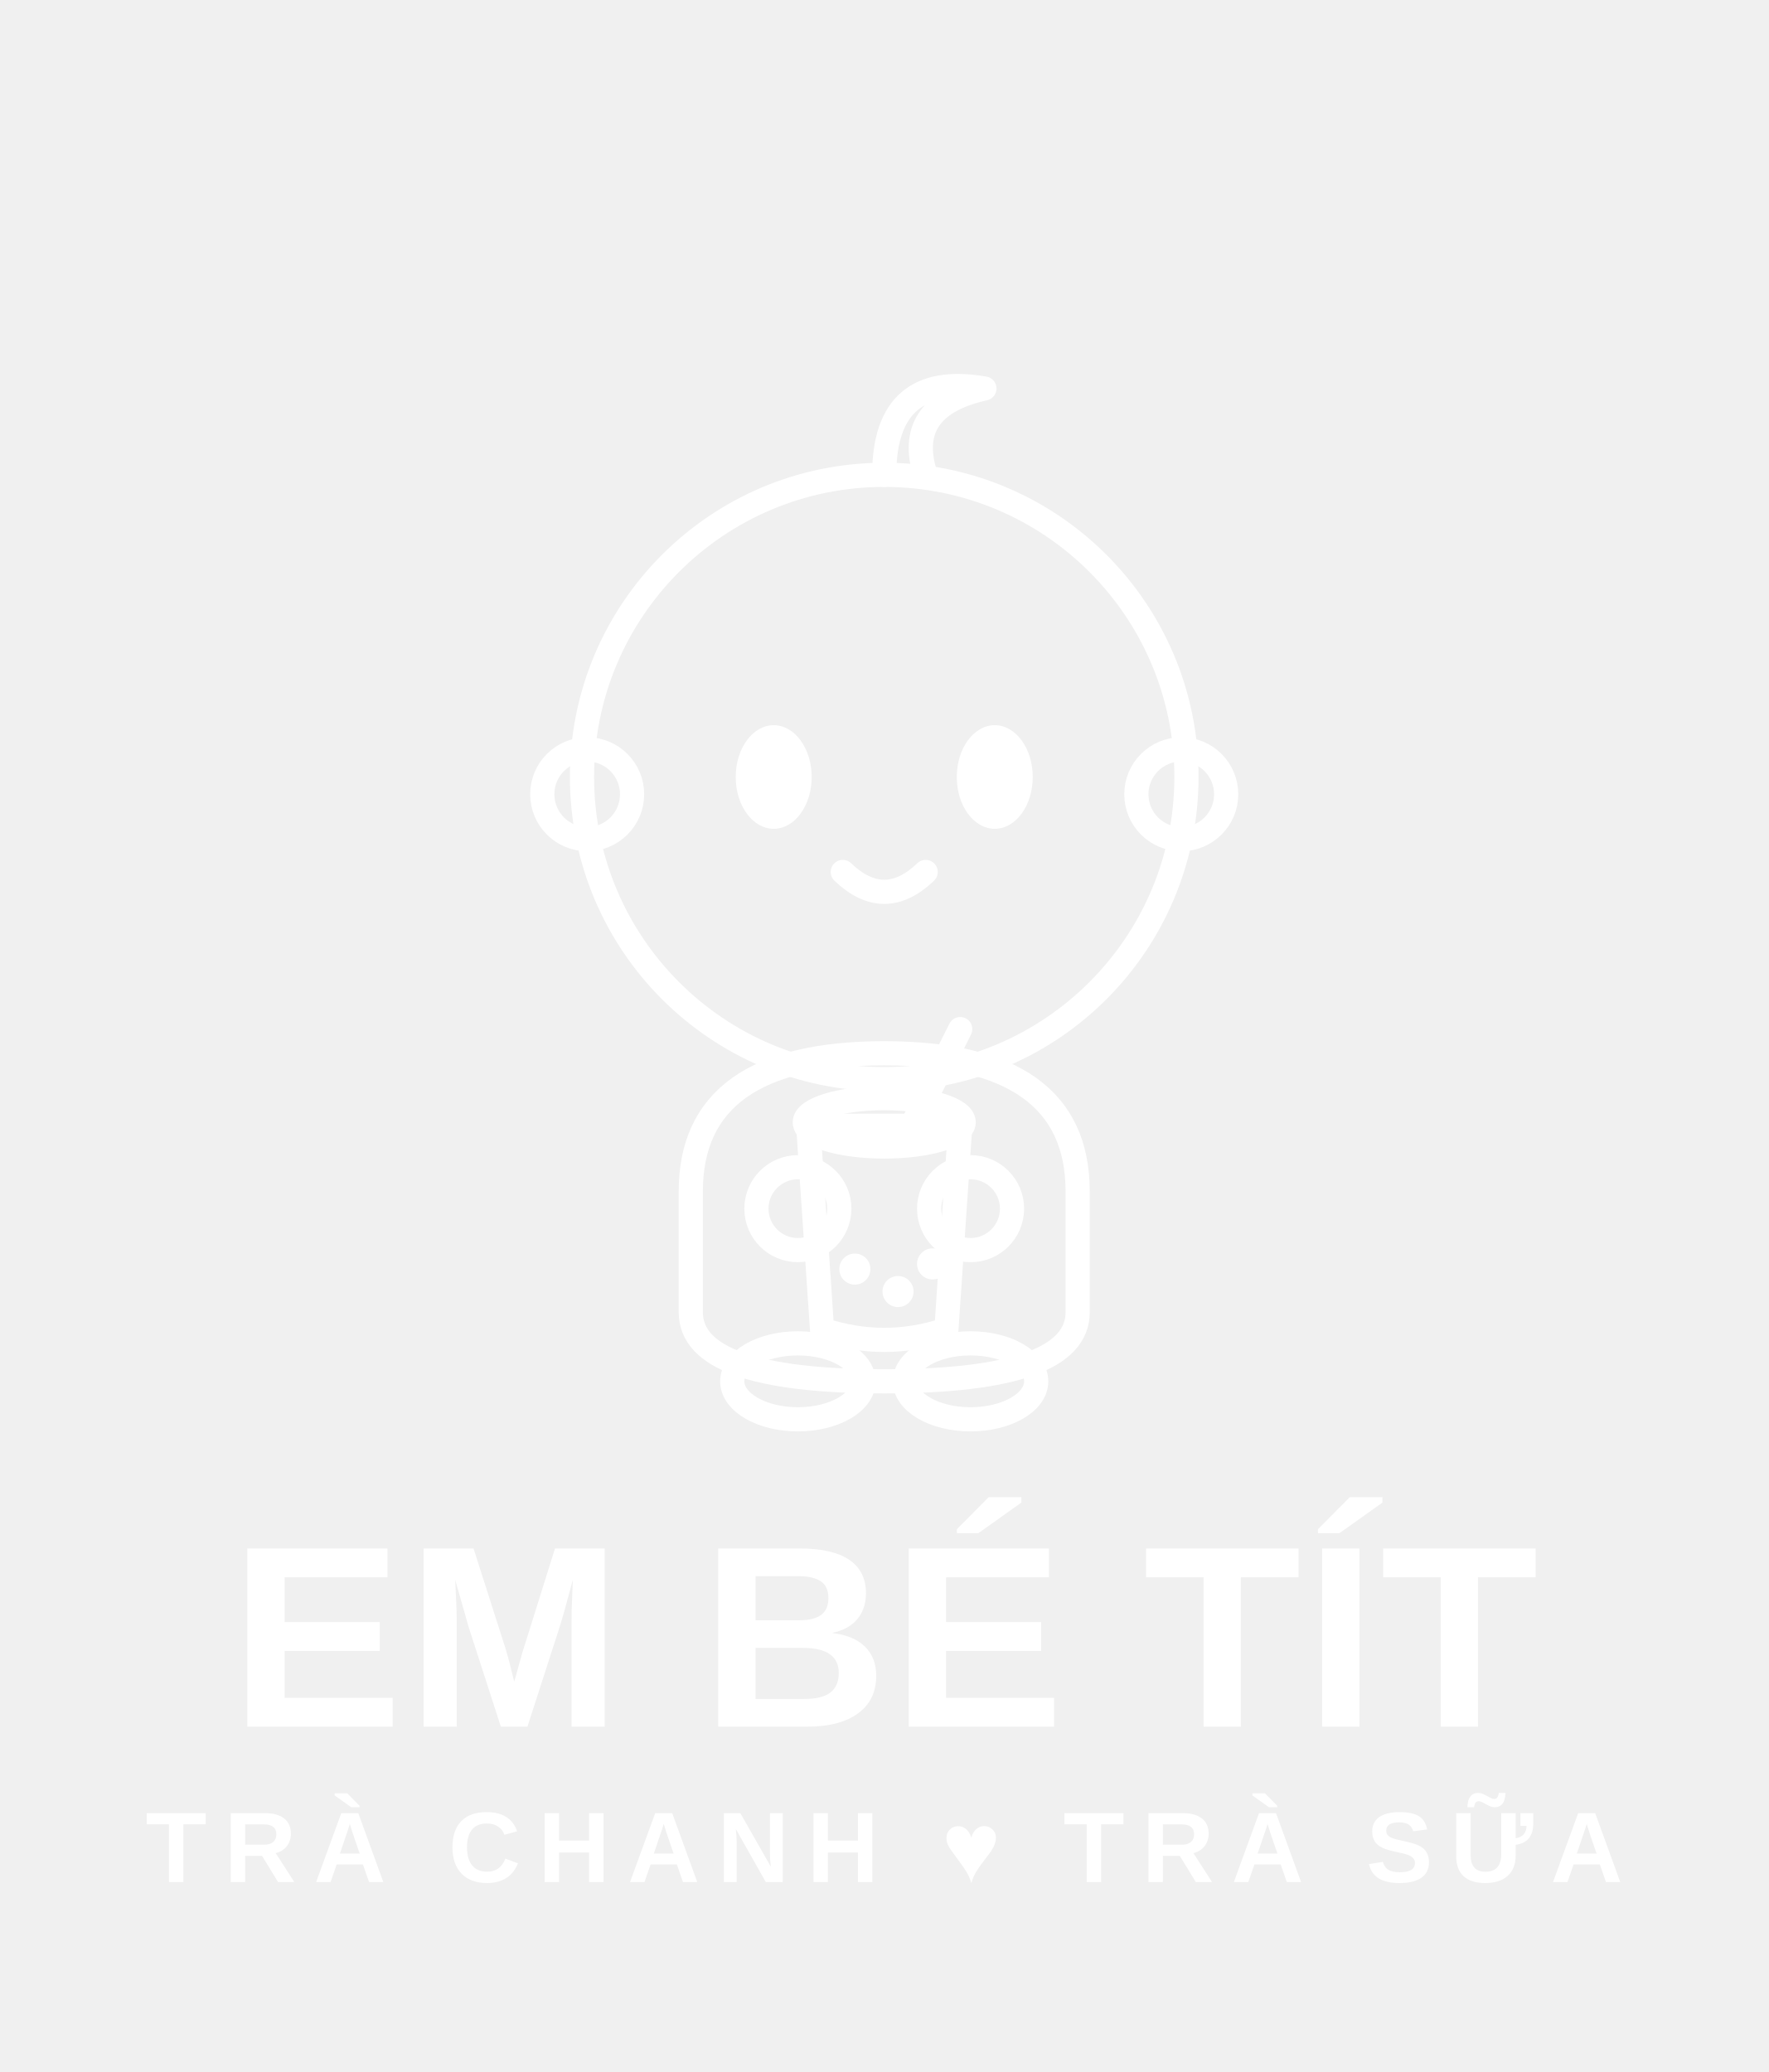
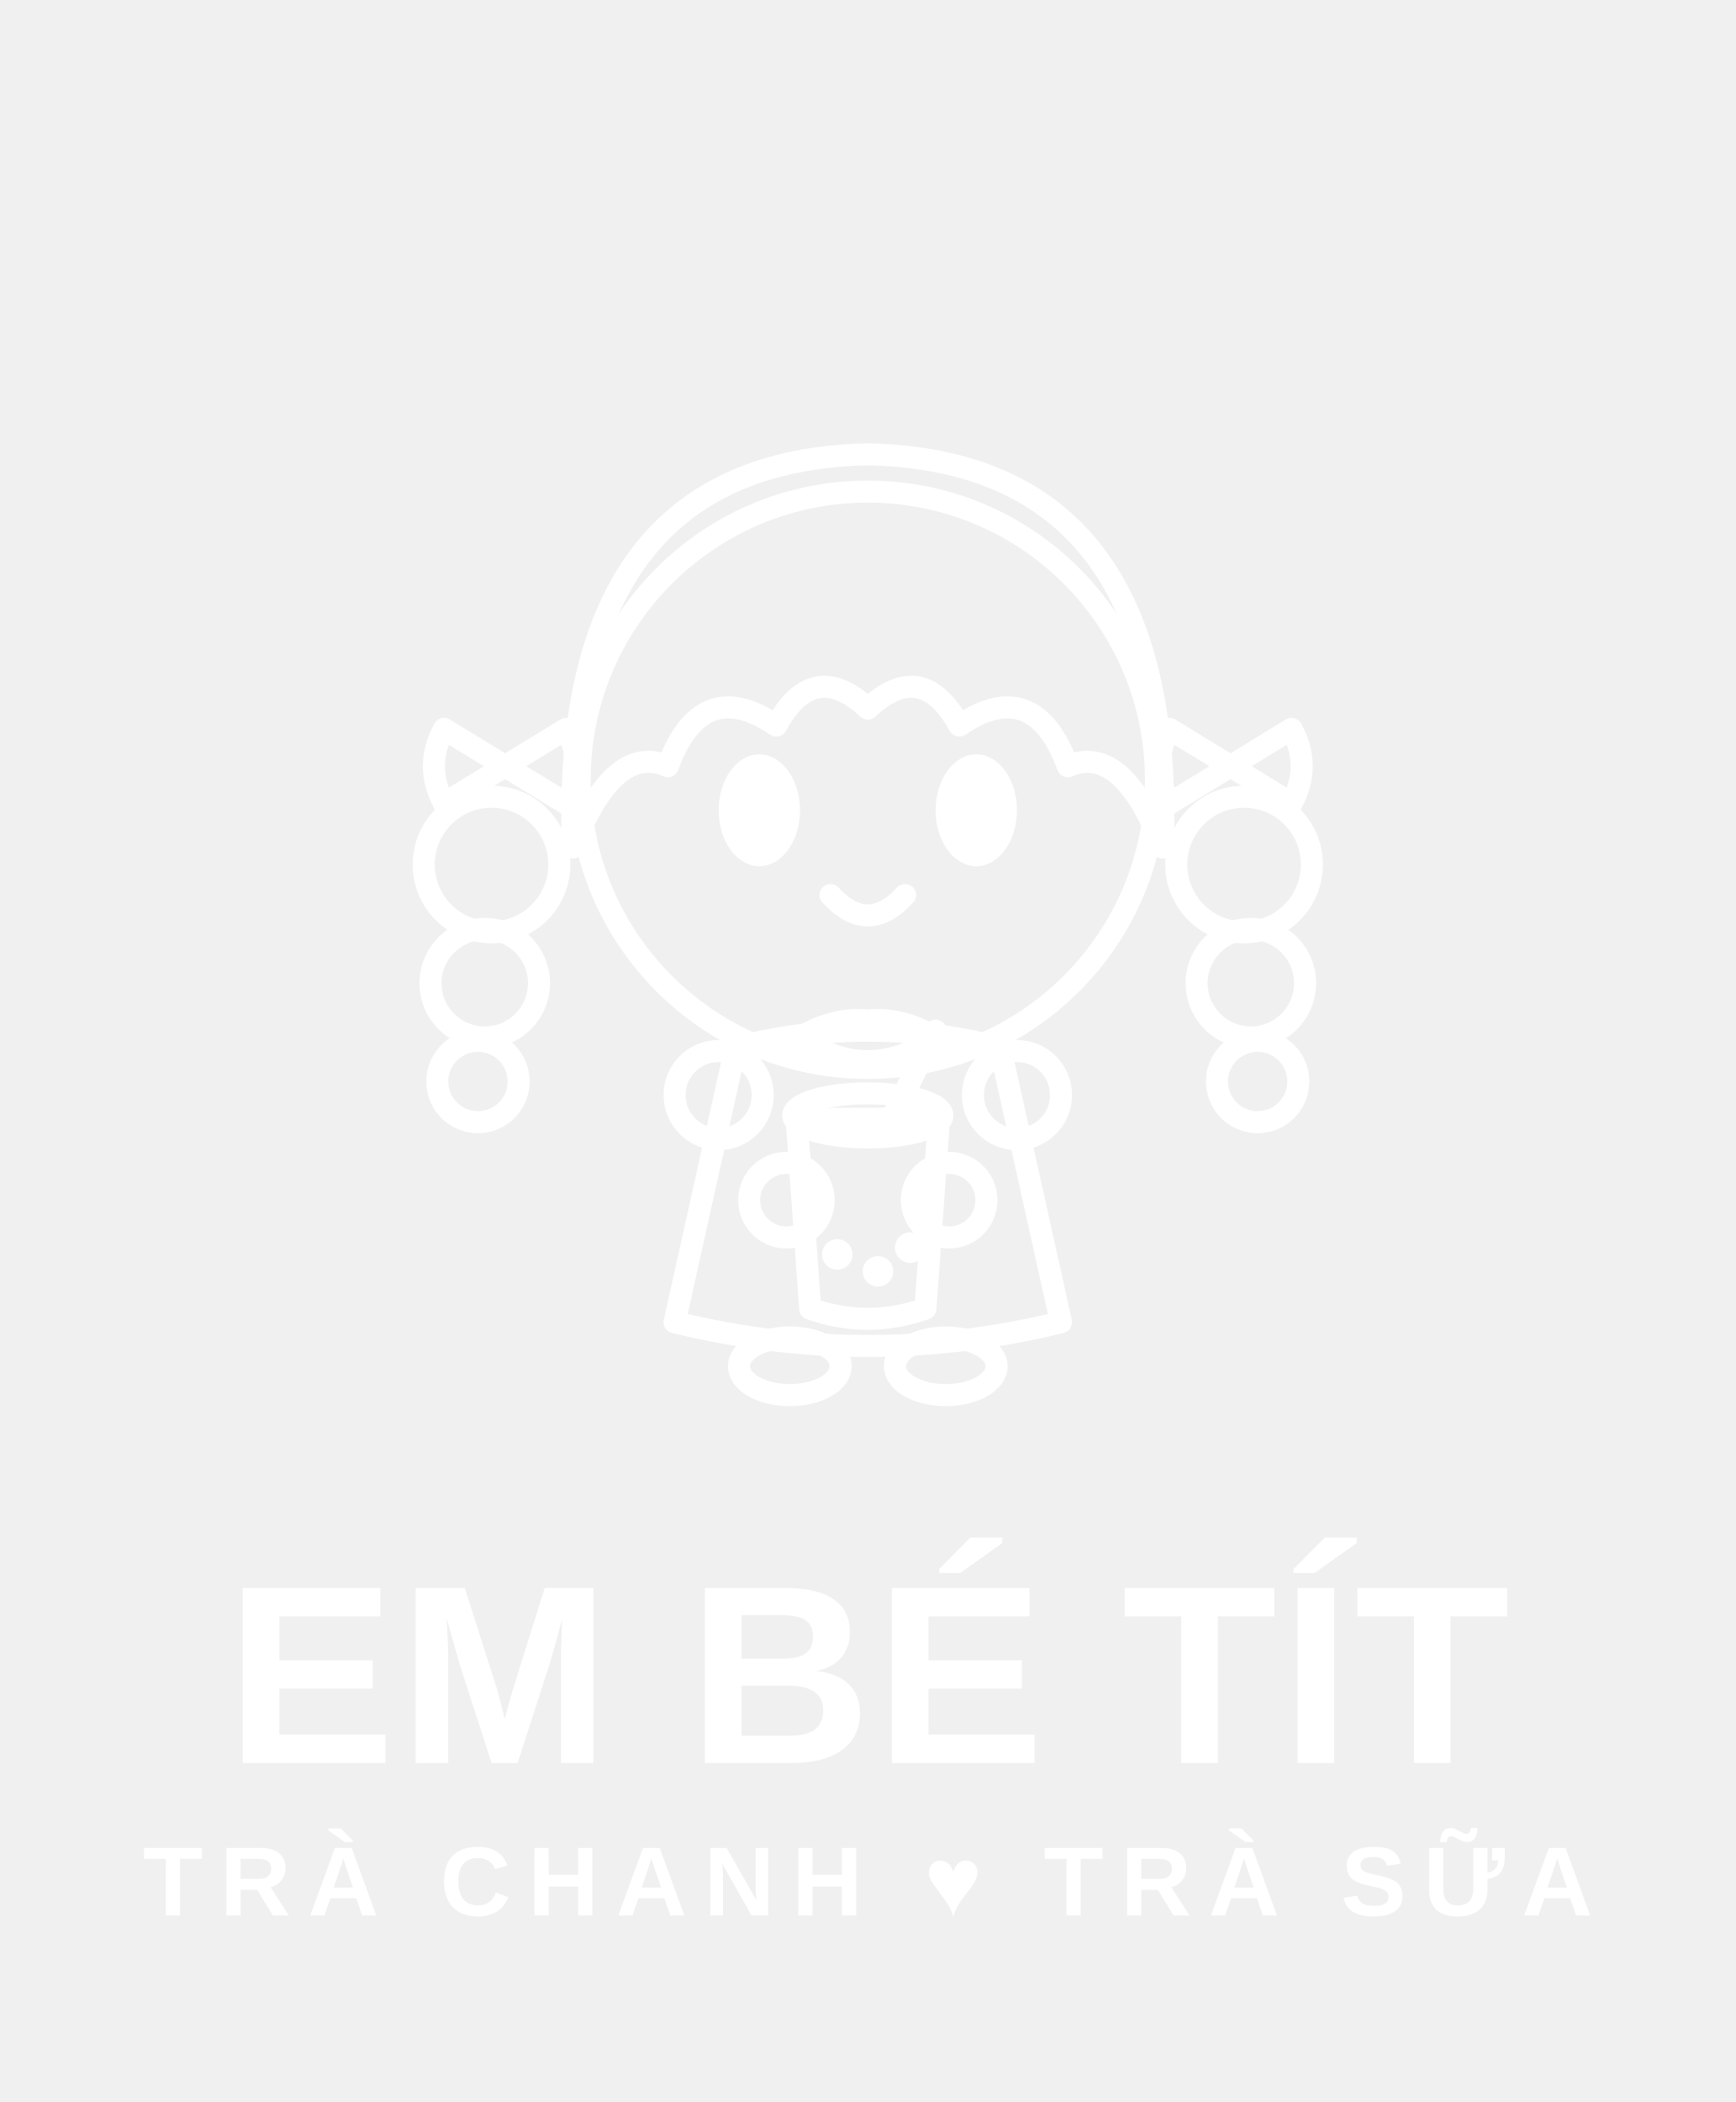
- <svg xmlns="http://www.w3.org/2000/svg" viewBox="0 0 1024 1200">
-   <g fill="none" stroke="#ffffff" stroke-width="14" stroke-linecap="round" stroke-linejoin="round">
-     <path d="M 400,690 Q 400,610 512,610 Q 624,610 624,690 L 624,760 Q 624,800 512,800 Q 400,800 400,760 Z" />
-     <ellipse cx="462" cy="800" rx="38" ry="22" />
-     <ellipse cx="562" cy="800" rx="38" ry="22" />
-     <circle cx="512" cy="450" r="175" />
-     <path d="M 512,275 Q 512,215 570,225 Q 525,235 535,272" />
-     <circle cx="340" cy="460" r="26" />
-     <circle cx="684" cy="460" r="26" />
-     <path d="M 468,652 L 476,770 Q 512,782 548,770 L 556,652 Z" />
-     <ellipse cx="512" cy="650" rx="46" ry="14" />
-     <line x1="530" y1="648" x2="556" y2="596" />
-     <circle cx="462" cy="700" r="24" />
-     <circle cx="562" cy="700" r="24" />
-     <path d="M 488,505 Q 512,528 536,505" />
+ <svg xmlns="http://www.w3.org/2000/svg" viewBox="0 0 1024 1240">
+   <g fill="none" stroke="#ffffff" stroke-width="13" stroke-linecap="round" stroke-linejoin="round">
+     <circle cx="290" cy="510" r="40" />
+     <circle cx="286" cy="580" r="32" />
+     <circle cx="282" cy="638" r="24" />
+     <circle cx="734" cy="510" r="40" />
+     <circle cx="738" cy="580" r="32" />
+     <circle cx="742" cy="638" r="24" />
+     <circle cx="512" cy="460" r="170" />
+     <path d="M 338,500 Q 330,272 512,268 Q 694,272 686,500              Q 662,438 630,452 Q 610,398 566,428 Q 544,388 512,418              Q 480,388 458,428 Q 414,398 394,452 Q 362,438 338,500 Z" />
+     <path d="M 298,452 L 262,430 Q 250,452 262,474 Z M 298,452 L 334,430 Q 346,452 334,474 Z" />
+     <path d="M 726,452 L 690,430 Q 678,452 690,474 Z M 726,452 L 762,430 Q 774,452 762,474 Z" />
+     <path d="M 434,618 Q 512,598 590,618 L 626,780 Q 512,808 398,780 Z" />
+     <circle cx="424" cy="646" r="26" />
+     <circle cx="600" cy="646" r="26" />
+     <ellipse cx="466" cy="806" rx="30" ry="17" />
+     <ellipse cx="558" cy="806" rx="30" ry="17" />
+     <path d="M 472,612 Q 512,640 552,612 Q 532,600 512,602 Q 492,600 472,612 Z" />
+     <path d="M 470,660 L 478,772 Q 512,784 546,772 L 554,660 Z" />
+     <ellipse cx="512" cy="658" rx="44" ry="13" />
+     <line x1="528" y1="656" x2="552" y2="608" />
+     <circle cx="464" cy="708" r="22" />
+     <circle cx="560" cy="708" r="22" />
+     <path d="M 490,528 Q 512,552 534,528" />
  </g>
  <g fill="#ffffff" stroke="none">
-     <ellipse cx="448" cy="450" rx="22" ry="30" />
-     <ellipse cx="576" cy="450" rx="22" ry="30" />
-     <circle cx="495" cy="735" r="9" />
-     <circle cx="520" cy="748" r="9" />
-     <circle cx="540" cy="732" r="9" />
+     <ellipse cx="448" cy="478" rx="24" ry="33" />
+     <ellipse cx="576" cy="478" rx="24" ry="33" />
+     <circle cx="494" cy="740" r="9" />
+     <circle cx="518" cy="750" r="9" />
+     <circle cx="537" cy="736" r="9" />
  </g>
-   <text x="512" y="1000" text-anchor="middle" font-family="Arial, sans-serif" font-size="150" font-weight="bold" fill="#ffffff" letter-spacing="2">EM BÉ TÍT</text>
-   <text x="512" y="1090" text-anchor="middle" font-family="Arial, sans-serif" font-size="58" font-weight="bold" fill="#ffffff" letter-spacing="10">TRÀ CHANH ♥ TRÀ SỮA</text>
+   <text x="512" y="1040" text-anchor="middle" font-family="Arial, sans-serif" font-size="150" font-weight="bold" fill="#ffffff" letter-spacing="2">EM BÉ TÍT</text>
+   <text x="512" y="1130" text-anchor="middle" font-family="Arial, sans-serif" font-size="58" font-weight="bold" fill="#ffffff" letter-spacing="10">TRÀ CHANH ♥ TRÀ SỮA</text>
</svg>
